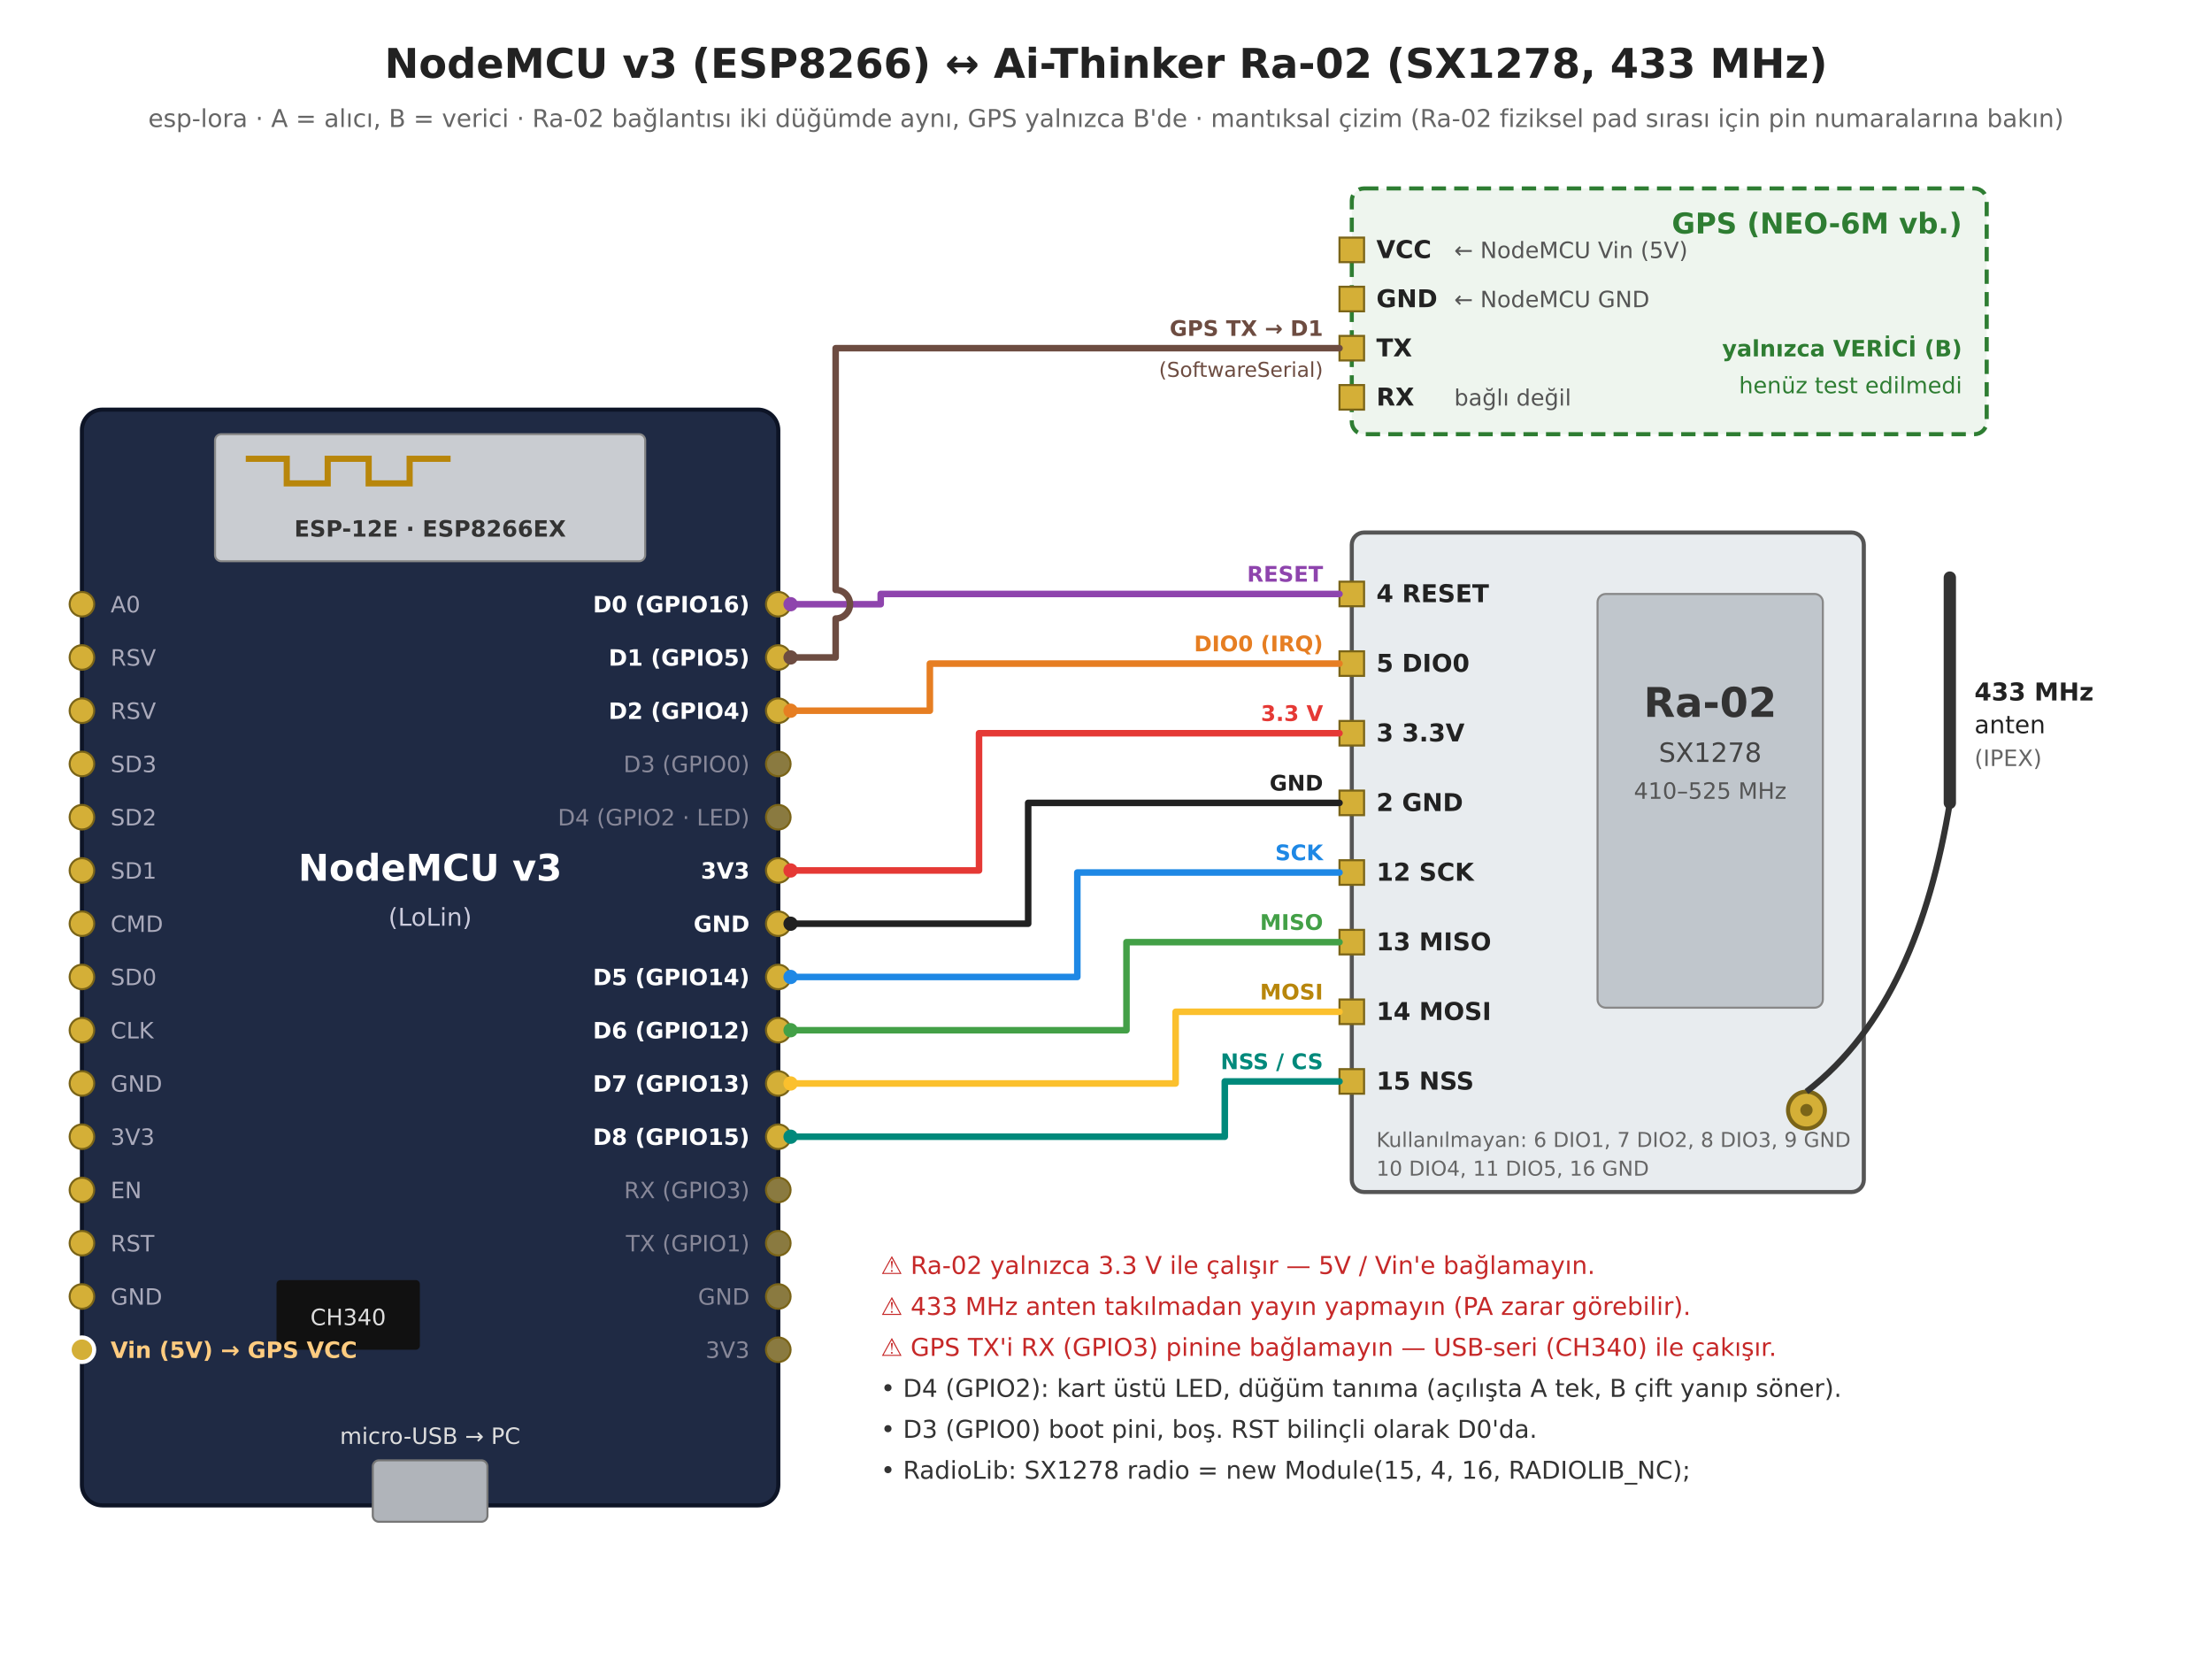
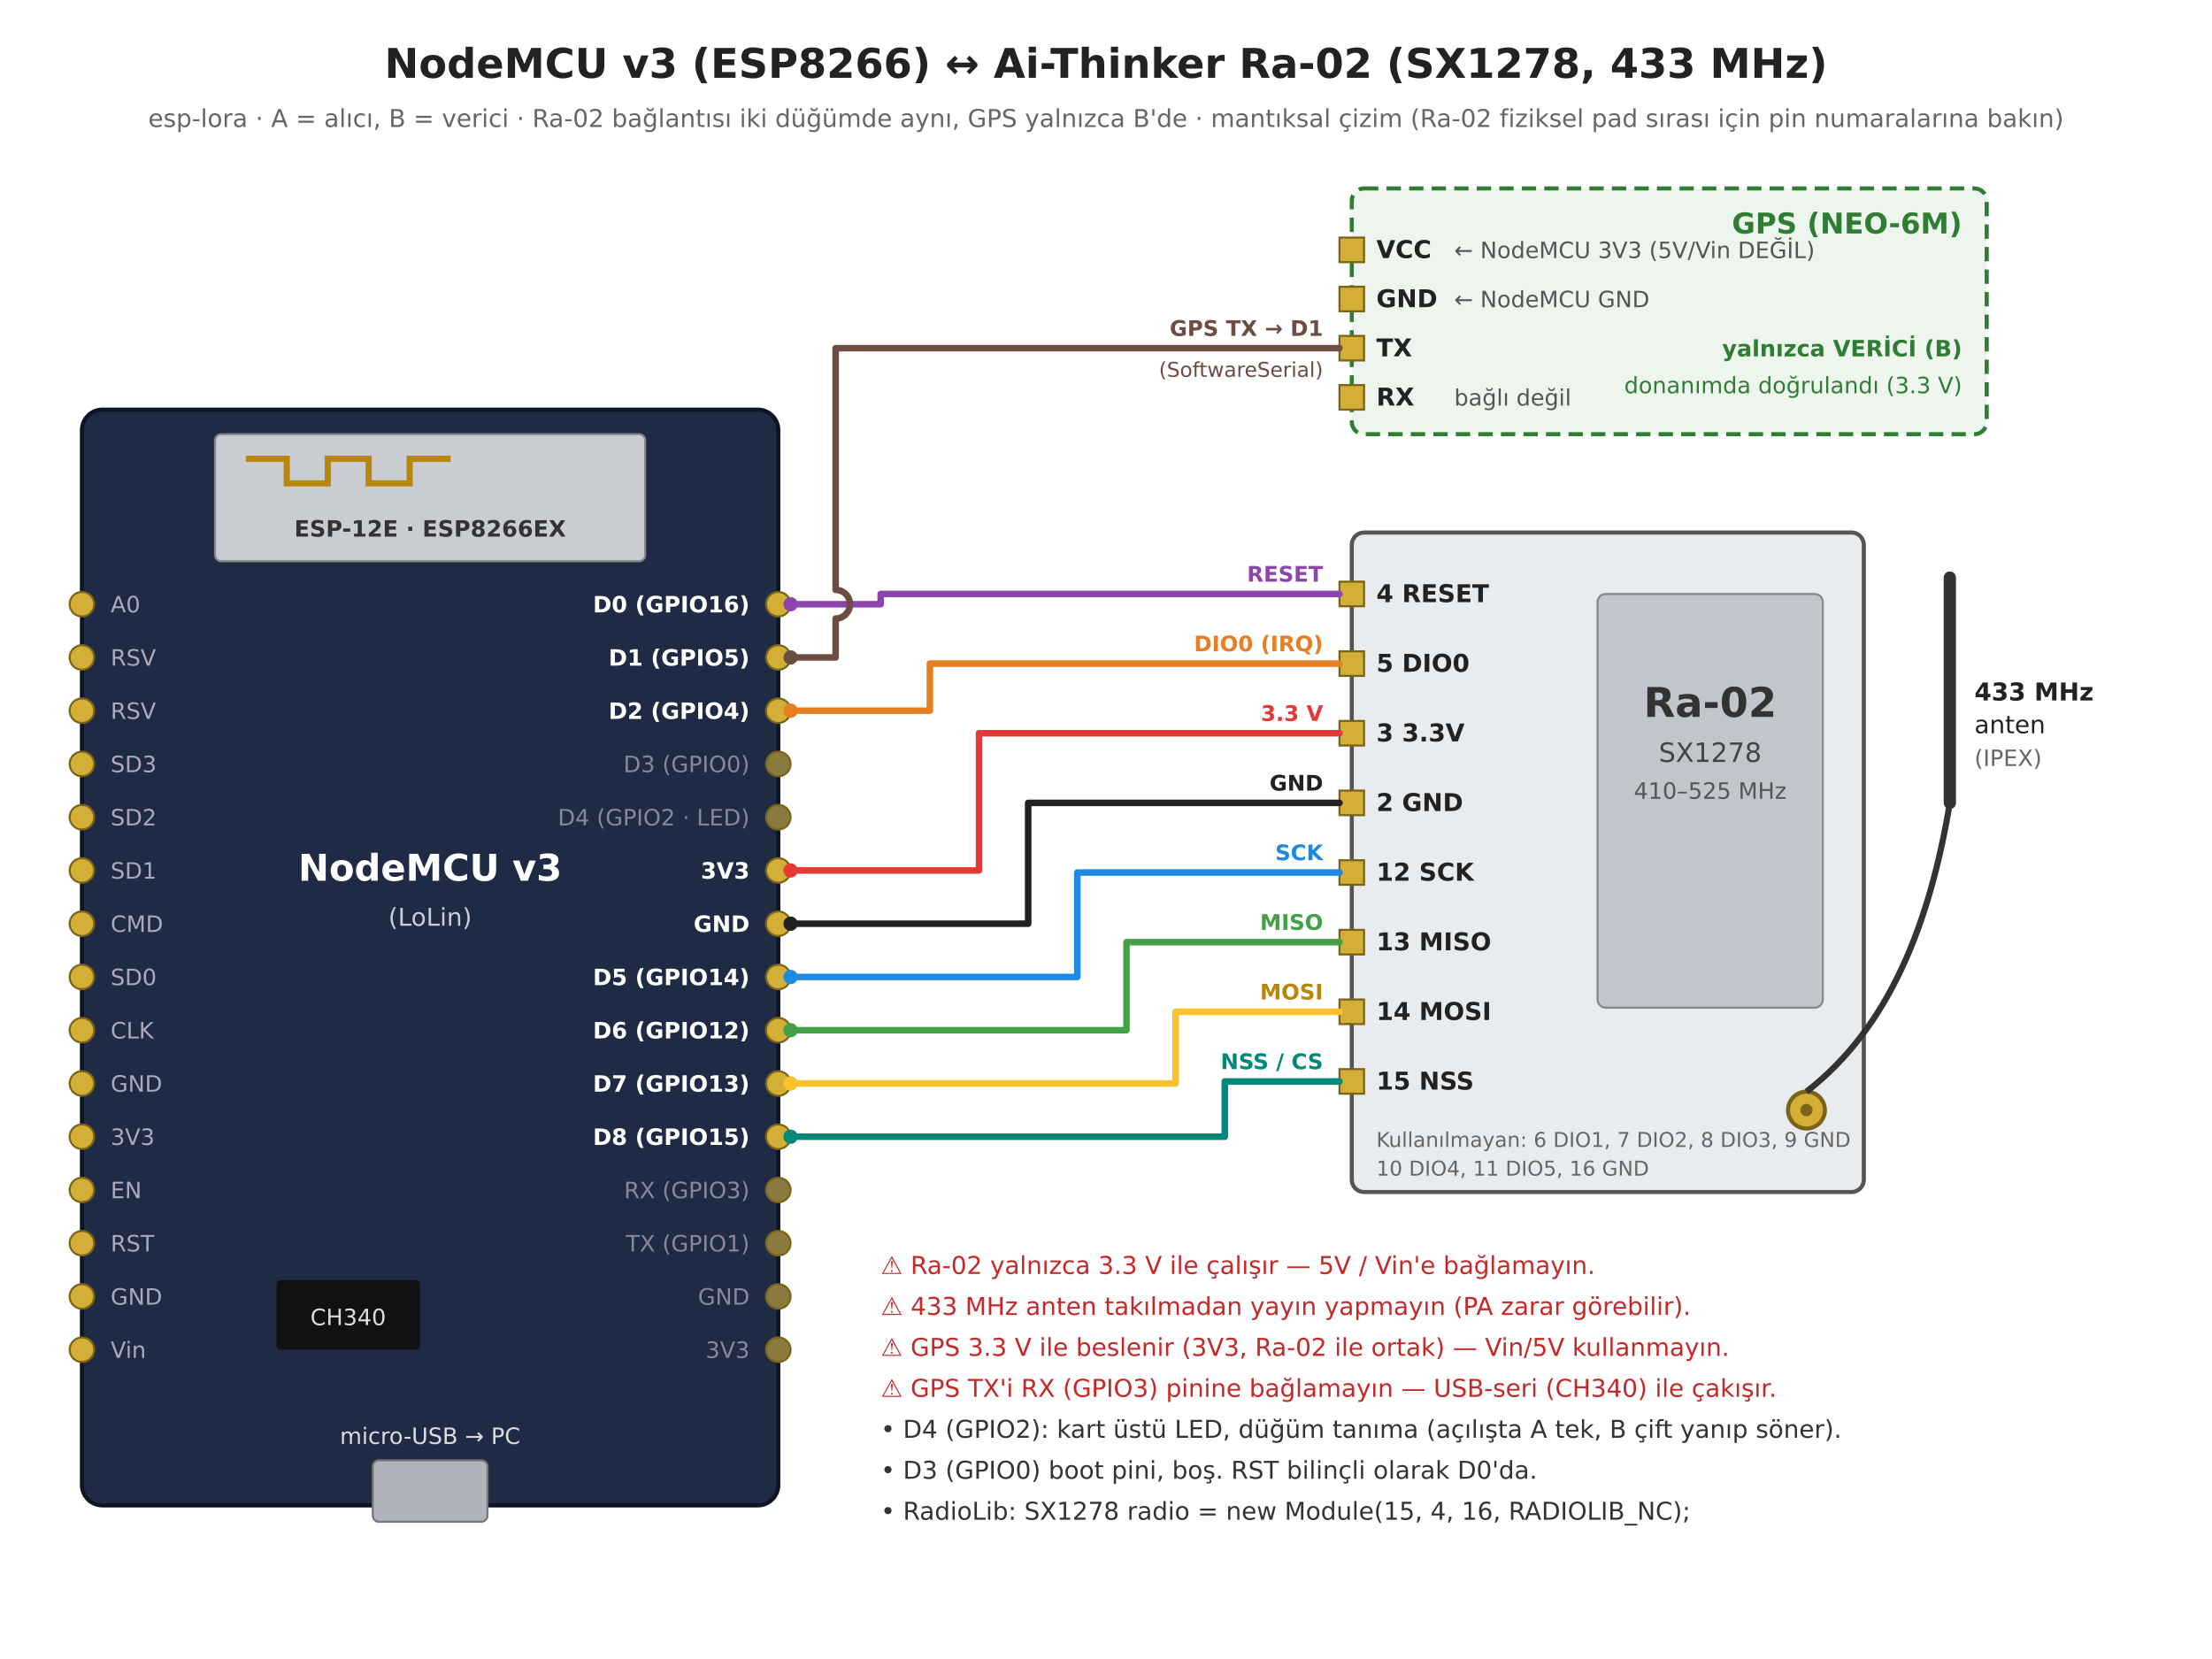
<svg xmlns="http://www.w3.org/2000/svg" width="1080" height="810" viewBox="0 0 1080 810" font-family="DejaVu Sans, Arial, sans-serif">
  <rect width="1080" height="810" fill="#ffffff" />
  <text x="540.0" y="38" font-size="20" text-anchor="middle" font-weight="bold" fill="#222">NodeMCU v3 (ESP8266)  ↔  Ai-Thinker Ra-02 (SX1278, 433 MHz)</text>
  <text x="540.0" y="62" font-size="12" text-anchor="middle" font-weight="normal" fill="#666">esp-lora · A = alıcı, B = verici · Ra-02 bağlantısı iki düğümde aynı, GPS yalnızca B'de · mantıksal çizim (Ra-02 fiziksel pad sırası için pin numaralarına bakın)</text>
  <rect x="40" y="200" width="340" height="535" rx="10" fill="#1f2a44" stroke="#0d1426" stroke-width="2" />
  <rect x="105" y="212" width="210" height="62" rx="3" fill="#c9ccd1" stroke="#888" />
  <path d="M120 224 h20 v12 h20 v-12 h20 v12 h20 v-12 h20" fill="none" stroke="#b8860b" stroke-width="3" />
  <text x="210.0" y="262" font-size="11" text-anchor="middle" font-weight="bold" fill="#333">ESP-12E · ESP8266EX</text>
  <rect x="135" y="625" width="70" height="34" rx="2" fill="#111" />
  <text x="170" y="647" font-size="11" text-anchor="middle" font-weight="normal" fill="#ddd">CH340</text>
  <rect x="182.0" y="713" width="56" height="30" rx="3" fill="#b0b4ba" stroke="#777" />
  <text x="210.0" y="705" font-size="11" text-anchor="middle" font-weight="normal" fill="#ddd">micro-USB → PC</text>
  <text x="210.0" y="430" font-size="18" text-anchor="middle" font-weight="bold" fill="#fff">NodeMCU v3</text>
  <text x="210.0" y="452" font-size="12" text-anchor="middle" font-weight="normal" fill="#ccd">(LoLin)</text>
  <circle cx="40" cy="295" r="6" fill="#d4af37" stroke="#7a6418" />
  <text x="54" y="299" font-size="11" text-anchor="start" font-weight="normal" fill="#aab">A0</text>
  <circle cx="40" cy="321" r="6" fill="#d4af37" stroke="#7a6418" />
  <text x="54" y="325" font-size="11" text-anchor="start" font-weight="normal" fill="#aab">RSV</text>
  <circle cx="40" cy="347" r="6" fill="#d4af37" stroke="#7a6418" />
  <text x="54" y="351" font-size="11" text-anchor="start" font-weight="normal" fill="#aab">RSV</text>
  <circle cx="40" cy="373" r="6" fill="#d4af37" stroke="#7a6418" />
  <text x="54" y="377" font-size="11" text-anchor="start" font-weight="normal" fill="#aab">SD3</text>
  <circle cx="40" cy="399" r="6" fill="#d4af37" stroke="#7a6418" />
  <text x="54" y="403" font-size="11" text-anchor="start" font-weight="normal" fill="#aab">SD2</text>
  <circle cx="40" cy="425" r="6" fill="#d4af37" stroke="#7a6418" />
  <text x="54" y="429" font-size="11" text-anchor="start" font-weight="normal" fill="#aab">SD1</text>
  <circle cx="40" cy="451" r="6" fill="#d4af37" stroke="#7a6418" />
  <text x="54" y="455" font-size="11" text-anchor="start" font-weight="normal" fill="#aab">CMD</text>
  <circle cx="40" cy="477" r="6" fill="#d4af37" stroke="#7a6418" />
  <text x="54" y="481" font-size="11" text-anchor="start" font-weight="normal" fill="#aab">SD0</text>
  <circle cx="40" cy="503" r="6" fill="#d4af37" stroke="#7a6418" />
  <text x="54" y="507" font-size="11" text-anchor="start" font-weight="normal" fill="#aab">CLK</text>
  <circle cx="40" cy="529" r="6" fill="#d4af37" stroke="#7a6418" />
  <text x="54" y="533" font-size="11" text-anchor="start" font-weight="normal" fill="#aab">GND</text>
  <circle cx="40" cy="555" r="6" fill="#d4af37" stroke="#7a6418" />
  <text x="54" y="559" font-size="11" text-anchor="start" font-weight="normal" fill="#aab">3V3</text>
  <circle cx="40" cy="581" r="6" fill="#d4af37" stroke="#7a6418" />
  <text x="54" y="585" font-size="11" text-anchor="start" font-weight="normal" fill="#aab">EN</text>
  <circle cx="40" cy="607" r="6" fill="#d4af37" stroke="#7a6418" />
  <text x="54" y="611" font-size="11" text-anchor="start" font-weight="normal" fill="#aab">RST</text>
  <circle cx="40" cy="633" r="6" fill="#d4af37" stroke="#7a6418" />
  <text x="54" y="637" font-size="11" text-anchor="start" font-weight="normal" fill="#aab">GND</text>
  <circle cx="40" cy="659" r="6" fill="#d4af37" stroke="#7a6418" />
-   <circle cx="40" cy="659" r="6" fill="#d4af37" stroke="#fff" stroke-width="2" />
-   <text x="54" y="663" font-size="11" text-anchor="start" font-weight="bold" fill="#ffcc80">Vin (5V) → GPS VCC</text>
+   <text x="54" y="663" font-size="11" text-anchor="start" font-weight="normal" fill="#aab">Vin</text>
  <circle cx="380" cy="295" r="6" fill="#d4af37" stroke="#7a6418" />
  <text x="366" y="299" font-size="11" text-anchor="end" font-weight="bold" fill="#fff">D0 (GPIO16)</text>
  <circle cx="380" cy="321" r="6" fill="#d4af37" stroke="#7a6418" />
  <text x="366" y="325" font-size="11" text-anchor="end" font-weight="bold" fill="#fff">D1 (GPIO5)</text>
  <circle cx="380" cy="347" r="6" fill="#d4af37" stroke="#7a6418" />
  <text x="366" y="351" font-size="11" text-anchor="end" font-weight="bold" fill="#fff">D2 (GPIO4)</text>
  <circle cx="380" cy="373" r="6" fill="#8a7a40" stroke="#7a6418" />
  <text x="366" y="377" font-size="11" text-anchor="end" font-weight="normal" fill="#889">D3 (GPIO0)</text>
  <circle cx="380" cy="399" r="6" fill="#8a7a40" stroke="#7a6418" />
  <text x="366" y="403" font-size="11" text-anchor="end" font-weight="normal" fill="#889">D4 (GPIO2 · LED)</text>
  <circle cx="380" cy="425" r="6" fill="#d4af37" stroke="#7a6418" />
  <text x="366" y="429" font-size="11" text-anchor="end" font-weight="bold" fill="#fff">3V3</text>
  <circle cx="380" cy="451" r="6" fill="#d4af37" stroke="#7a6418" />
  <text x="366" y="455" font-size="11" text-anchor="end" font-weight="bold" fill="#fff">GND</text>
  <circle cx="380" cy="477" r="6" fill="#d4af37" stroke="#7a6418" />
  <text x="366" y="481" font-size="11" text-anchor="end" font-weight="bold" fill="#fff">D5 (GPIO14)</text>
  <circle cx="380" cy="503" r="6" fill="#d4af37" stroke="#7a6418" />
  <text x="366" y="507" font-size="11" text-anchor="end" font-weight="bold" fill="#fff">D6 (GPIO12)</text>
  <circle cx="380" cy="529" r="6" fill="#d4af37" stroke="#7a6418" />
  <text x="366" y="533" font-size="11" text-anchor="end" font-weight="bold" fill="#fff">D7 (GPIO13)</text>
  <circle cx="380" cy="555" r="6" fill="#d4af37" stroke="#7a6418" />
  <text x="366" y="559" font-size="11" text-anchor="end" font-weight="bold" fill="#fff">D8 (GPIO15)</text>
  <circle cx="380" cy="581" r="6" fill="#8a7a40" stroke="#7a6418" />
  <text x="366" y="585" font-size="11" text-anchor="end" font-weight="normal" fill="#889">RX (GPIO3)</text>
  <circle cx="380" cy="607" r="6" fill="#8a7a40" stroke="#7a6418" />
  <text x="366" y="611" font-size="11" text-anchor="end" font-weight="normal" fill="#889">TX (GPIO1)</text>
  <circle cx="380" cy="633" r="6" fill="#8a7a40" stroke="#7a6418" />
  <text x="366" y="637" font-size="11" text-anchor="end" font-weight="normal" fill="#889">GND</text>
  <circle cx="380" cy="659" r="6" fill="#8a7a40" stroke="#7a6418" />
  <text x="366" y="663" font-size="11" text-anchor="end" font-weight="normal" fill="#889">3V3</text>
  <rect x="660" y="260" width="250" height="322" rx="6" fill="#e8ecef" stroke="#555" stroke-width="2" />
  <rect x="780" y="290" width="110" height="202" rx="4" fill="#c0c6cc" stroke="#888" />
  <text x="835" y="350" font-size="20" text-anchor="middle" font-weight="bold" fill="#333">Ra-02</text>
  <text x="835" y="372" font-size="13" text-anchor="middle" font-weight="normal" fill="#444">SX1278</text>
  <text x="835" y="390" font-size="11" text-anchor="middle" font-weight="normal" fill="#555">410–525 MHz</text>
  <rect x="654" y="284" width="12" height="12" fill="#d4af37" stroke="#7a6418" />
  <text x="672" y="294" font-size="12" text-anchor="start" font-weight="bold" fill="#222">4  RESET</text>
  <rect x="654" y="318" width="12" height="12" fill="#d4af37" stroke="#7a6418" />
  <text x="672" y="328" font-size="12" text-anchor="start" font-weight="bold" fill="#222">5  DIO0</text>
  <rect x="654" y="352" width="12" height="12" fill="#d4af37" stroke="#7a6418" />
  <text x="672" y="362" font-size="12" text-anchor="start" font-weight="bold" fill="#222">3  3.3V</text>
  <rect x="654" y="386" width="12" height="12" fill="#d4af37" stroke="#7a6418" />
  <text x="672" y="396" font-size="12" text-anchor="start" font-weight="bold" fill="#222">2  GND</text>
  <rect x="654" y="420" width="12" height="12" fill="#d4af37" stroke="#7a6418" />
  <text x="672" y="430" font-size="12" text-anchor="start" font-weight="bold" fill="#222">12  SCK</text>
  <rect x="654" y="454" width="12" height="12" fill="#d4af37" stroke="#7a6418" />
  <text x="672" y="464" font-size="12" text-anchor="start" font-weight="bold" fill="#222">13  MISO</text>
  <rect x="654" y="488" width="12" height="12" fill="#d4af37" stroke="#7a6418" />
  <text x="672" y="498" font-size="12" text-anchor="start" font-weight="bold" fill="#222">14  MOSI</text>
  <rect x="654" y="522" width="12" height="12" fill="#d4af37" stroke="#7a6418" />
  <text x="672" y="532" font-size="12" text-anchor="start" font-weight="bold" fill="#222">15  NSS</text>
  <circle cx="882" cy="542" r="9" fill="#d4af37" stroke="#7a6418" stroke-width="2" />
  <circle cx="882" cy="542" r="3" fill="#7a6418" />
  <path d="M882 533 C 922 502, 942 452, 952 392" fill="none" stroke="#333" stroke-width="3" />
  <line x1="952" y1="392" x2="952" y2="282" stroke="#333" stroke-width="6" stroke-linecap="round" />
  <text x="964" y="342" font-size="12" text-anchor="start" font-weight="bold" fill="#222">433 MHz</text>
  <text x="964" y="358" font-size="12" text-anchor="start" font-weight="normal" fill="#222">anten</text>
  <text x="964" y="374" font-size="11" text-anchor="start" font-weight="normal" fill="#666">(IPEX)</text>
  <text x="672" y="560" font-size="10" text-anchor="start" font-weight="normal" fill="#666">Kullanılmayan: 6 DIO1, 7 DIO2, 8 DIO3, 9 GND</text>
  <text x="672" y="574" font-size="10" text-anchor="start" font-weight="normal" fill="#666">10 DIO4, 11 DIO5, 16 GND</text>
  <path d="M386 295 H430 V290 H654" fill="none" stroke="#8e44ad" stroke-width="3.2" stroke-linejoin="round" stroke-linecap="round" />
  <circle cx="386" cy="295" r="3.5" fill="#8e44ad" />
  <text x="646" y="284" font-size="10.5" text-anchor="end" font-weight="bold" fill="#8e44ad">RESET</text>
  <path d="M386 347 H454 V324 H654" fill="none" stroke="#e67e22" stroke-width="3.2" stroke-linejoin="round" stroke-linecap="round" />
  <circle cx="386" cy="347" r="3.5" fill="#e67e22" />
  <text x="646" y="318" font-size="10.5" text-anchor="end" font-weight="bold" fill="#e67e22">DIO0 (IRQ)</text>
  <path d="M386 425 H478 V358 H654" fill="none" stroke="#e53935" stroke-width="3.2" stroke-linejoin="round" stroke-linecap="round" />
  <circle cx="386" cy="425" r="3.5" fill="#e53935" />
  <text x="646" y="352" font-size="10.5" text-anchor="end" font-weight="bold" fill="#e53935">3.3 V</text>
  <path d="M386 451 H502 V392 H654" fill="none" stroke="#212121" stroke-width="3.2" stroke-linejoin="round" stroke-linecap="round" />
  <circle cx="386" cy="451" r="3.5" fill="#212121" />
  <text x="646" y="386" font-size="10.5" text-anchor="end" font-weight="bold" fill="#212121">GND</text>
  <path d="M386 477 H526 V426 H654" fill="none" stroke="#1e88e5" stroke-width="3.2" stroke-linejoin="round" stroke-linecap="round" />
  <circle cx="386" cy="477" r="3.5" fill="#1e88e5" />
  <text x="646" y="420" font-size="10.5" text-anchor="end" font-weight="bold" fill="#1e88e5">SCK</text>
  <path d="M386 503 H550 V460 H654" fill="none" stroke="#43a047" stroke-width="3.2" stroke-linejoin="round" stroke-linecap="round" />
  <circle cx="386" cy="503" r="3.5" fill="#43a047" />
  <text x="646" y="454" font-size="10.5" text-anchor="end" font-weight="bold" fill="#43a047">MISO</text>
  <path d="M386 529 H574 V494 H654" fill="none" stroke="#fbc02d" stroke-width="3.2" stroke-linejoin="round" stroke-linecap="round" />
  <circle cx="386" cy="529" r="3.5" fill="#fbc02d" />
  <text x="646" y="488" font-size="10.5" text-anchor="end" font-weight="bold" fill="#b8860b">MOSI</text>
  <path d="M386 555 H598 V528 H654" fill="none" stroke="#00897b" stroke-width="3.2" stroke-linejoin="round" stroke-linecap="round" />
  <circle cx="386" cy="555" r="3.5" fill="#00897b" />
  <text x="646" y="522" font-size="10.5" text-anchor="end" font-weight="bold" fill="#00897b">NSS / CS</text>
  <rect x="660" y="92" width="310" height="120" rx="6" fill="#eef5ee" stroke="#2e7d32" stroke-width="2" stroke-dasharray="7 4" />
-   <text x="958" y="114" font-size="14" text-anchor="end" font-weight="bold" fill="#2e7d32">GPS (NEO-6M vb.)</text>
+   <text x="958" y="114" font-size="14" text-anchor="end" font-weight="bold" fill="#2e7d32">GPS (NEO-6M)</text>
  <text x="958" y="174" font-size="11" text-anchor="end" font-weight="bold" fill="#2e7d32">yalnızca VERİCİ (B)</text>
-   <text x="958" y="192" font-size="11" text-anchor="end" font-weight="normal" fill="#2e7d32">henüz test edilmedi</text>
+   <text x="958" y="192" font-size="11" text-anchor="end" font-weight="normal" fill="#2e7d32">donanımda doğrulandı (3.3 V)</text>
  <rect x="654" y="116" width="12" height="12" fill="#d4af37" stroke="#7a6418" />
  <text x="672" y="126" font-size="12" text-anchor="start" font-weight="bold" fill="#222">VCC</text>
-   <text x="710" y="126" font-size="11" text-anchor="start" font-weight="normal" fill="#555">← NodeMCU Vin (5V)</text>
+   <text x="710" y="126" font-size="11" text-anchor="start" font-weight="normal" fill="#555">← NodeMCU 3V3 (5V/Vin DEĞİL)</text>
  <rect x="654" y="140" width="12" height="12" fill="#d4af37" stroke="#7a6418" />
  <text x="672" y="150" font-size="12" text-anchor="start" font-weight="bold" fill="#222">GND</text>
  <text x="710" y="150" font-size="11" text-anchor="start" font-weight="normal" fill="#555">← NodeMCU GND</text>
  <rect x="654" y="164" width="12" height="12" fill="#d4af37" stroke="#7a6418" />
  <text x="672" y="174" font-size="12" text-anchor="start" font-weight="bold" fill="#222">TX</text>
  <rect x="654" y="188" width="12" height="12" fill="#d4af37" stroke="#7a6418" />
  <text x="672" y="198" font-size="12" text-anchor="start" font-weight="bold" fill="#222">RX</text>
  <text x="710" y="198" font-size="11" text-anchor="start" font-weight="normal" fill="#555">bağlı değil</text>
  <path d="M386 321 H408 V302 A7 7 0 0 0 408 288 V170 H654" fill="none" stroke="#6d4c41" stroke-width="3.2" stroke-linejoin="round" stroke-linecap="round" />
  <circle cx="386" cy="321" r="3.5" fill="#6d4c41" />
  <text x="646" y="164" font-size="10.5" text-anchor="end" font-weight="bold" fill="#6d4c41">GPS TX → D1</text>
  <text x="646" y="184" font-size="10" text-anchor="end" font-weight="normal" fill="#6d4c41">(SoftwareSerial)</text>
  <text x="430" y="622" font-size="12" text-anchor="start" font-weight="normal" fill="#c62828">⚠ Ra-02 yalnızca 3.3 V ile çalışır — 5V / Vin'e bağlamayın.</text>
  <text x="430" y="642" font-size="12" text-anchor="start" font-weight="normal" fill="#c62828">⚠ 433 MHz anten takılmadan yayın yapmayın (PA zarar görebilir).</text>
-   <text x="430" y="662" font-size="12" text-anchor="start" font-weight="normal" fill="#c62828">⚠ GPS TX'i RX (GPIO3) pinine bağlamayın — USB-seri (CH340) ile çakışır.</text>
-   <text x="430" y="682" font-size="12" text-anchor="start" font-weight="normal" fill="#333">• D4 (GPIO2): kart üstü LED, düğüm tanıma (açılışta A tek, B çift yanıp söner).</text>
-   <text x="430" y="702" font-size="12" text-anchor="start" font-weight="normal" fill="#333">• D3 (GPIO0) boot pini, boş. RST bilinçli olarak D0'da.</text>
-   <text x="430" y="722" font-size="12" text-anchor="start" font-weight="normal" fill="#333">• RadioLib:  SX1278 radio = new Module(15, 4, 16, RADIOLIB_NC);</text>
+   <text x="430" y="662" font-size="12" text-anchor="start" font-weight="normal" fill="#c62828">⚠ GPS 3.3 V ile beslenir (3V3, Ra-02 ile ortak) — Vin/5V kullanmayın.</text>
+   <text x="430" y="682" font-size="12" text-anchor="start" font-weight="normal" fill="#c62828">⚠ GPS TX'i RX (GPIO3) pinine bağlamayın — USB-seri (CH340) ile çakışır.</text>
+   <text x="430" y="702" font-size="12" text-anchor="start" font-weight="normal" fill="#333">• D4 (GPIO2): kart üstü LED, düğüm tanıma (açılışta A tek, B çift yanıp söner).</text>
+   <text x="430" y="722" font-size="12" text-anchor="start" font-weight="normal" fill="#333">• D3 (GPIO0) boot pini, boş. RST bilinçli olarak D0'da.</text>
+   <text x="430" y="742" font-size="12" text-anchor="start" font-weight="normal" fill="#333">• RadioLib:  SX1278 radio = new Module(15, 4, 16, RADIOLIB_NC);</text>
</svg>
